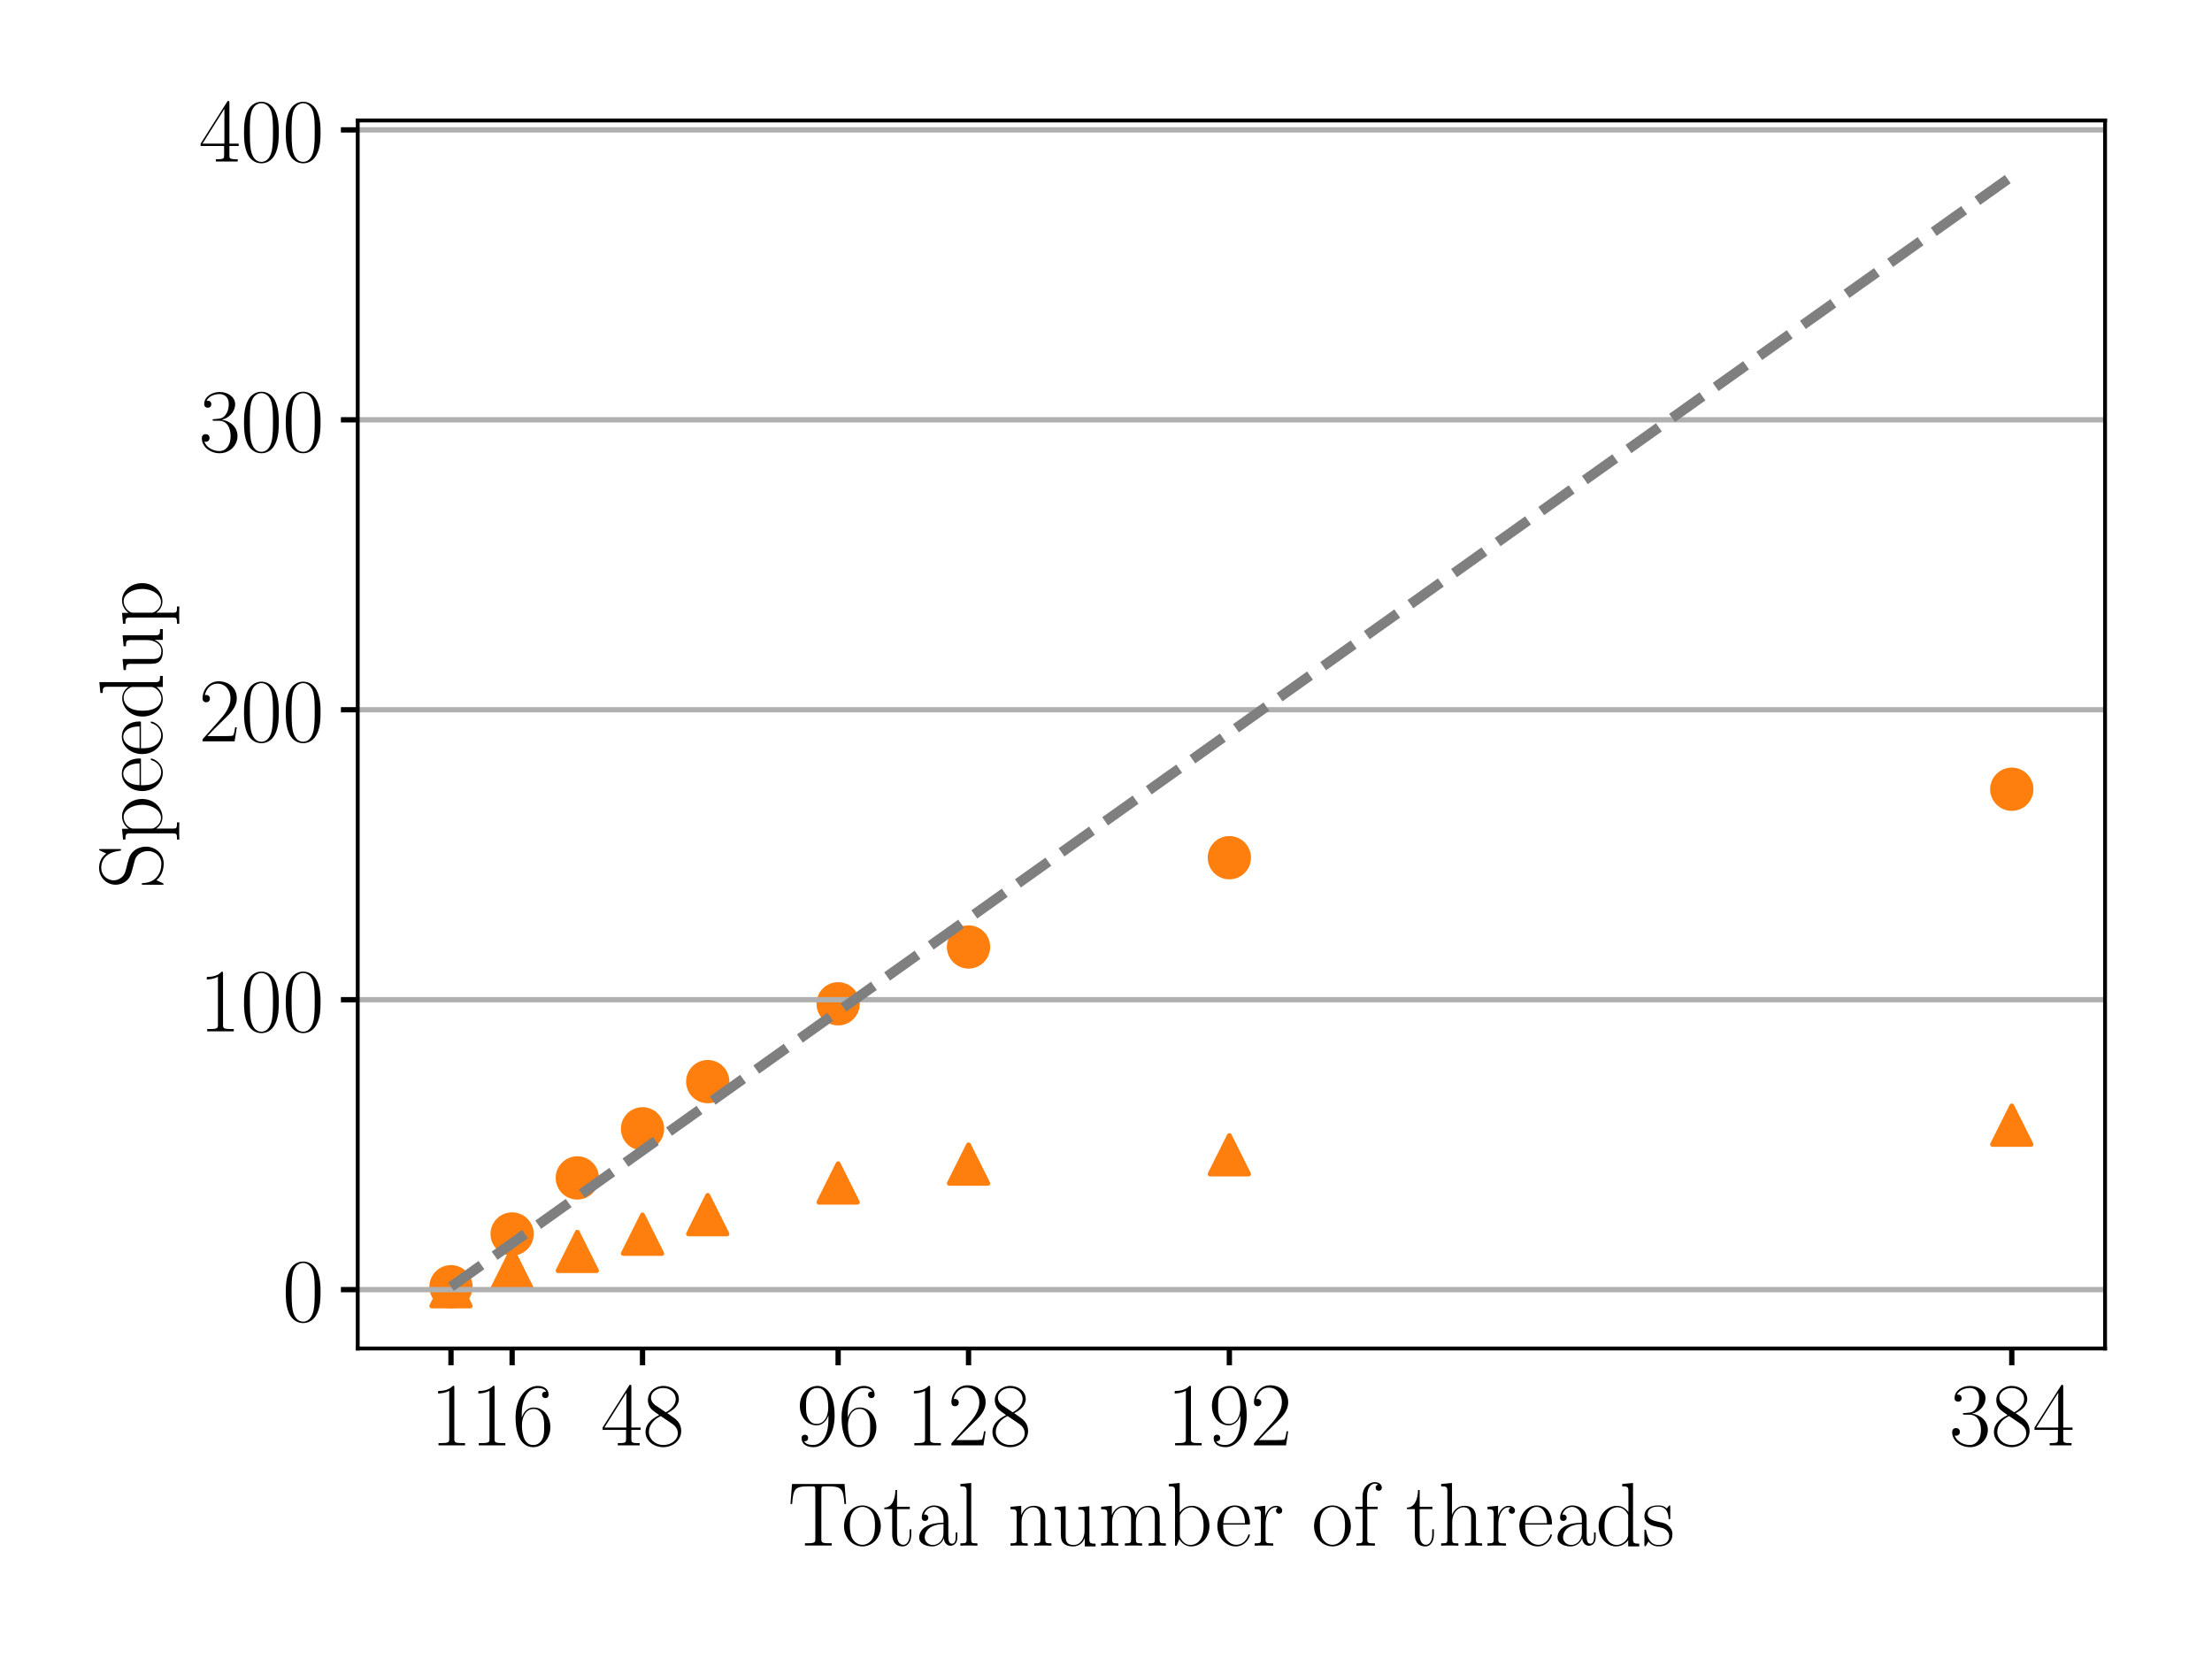
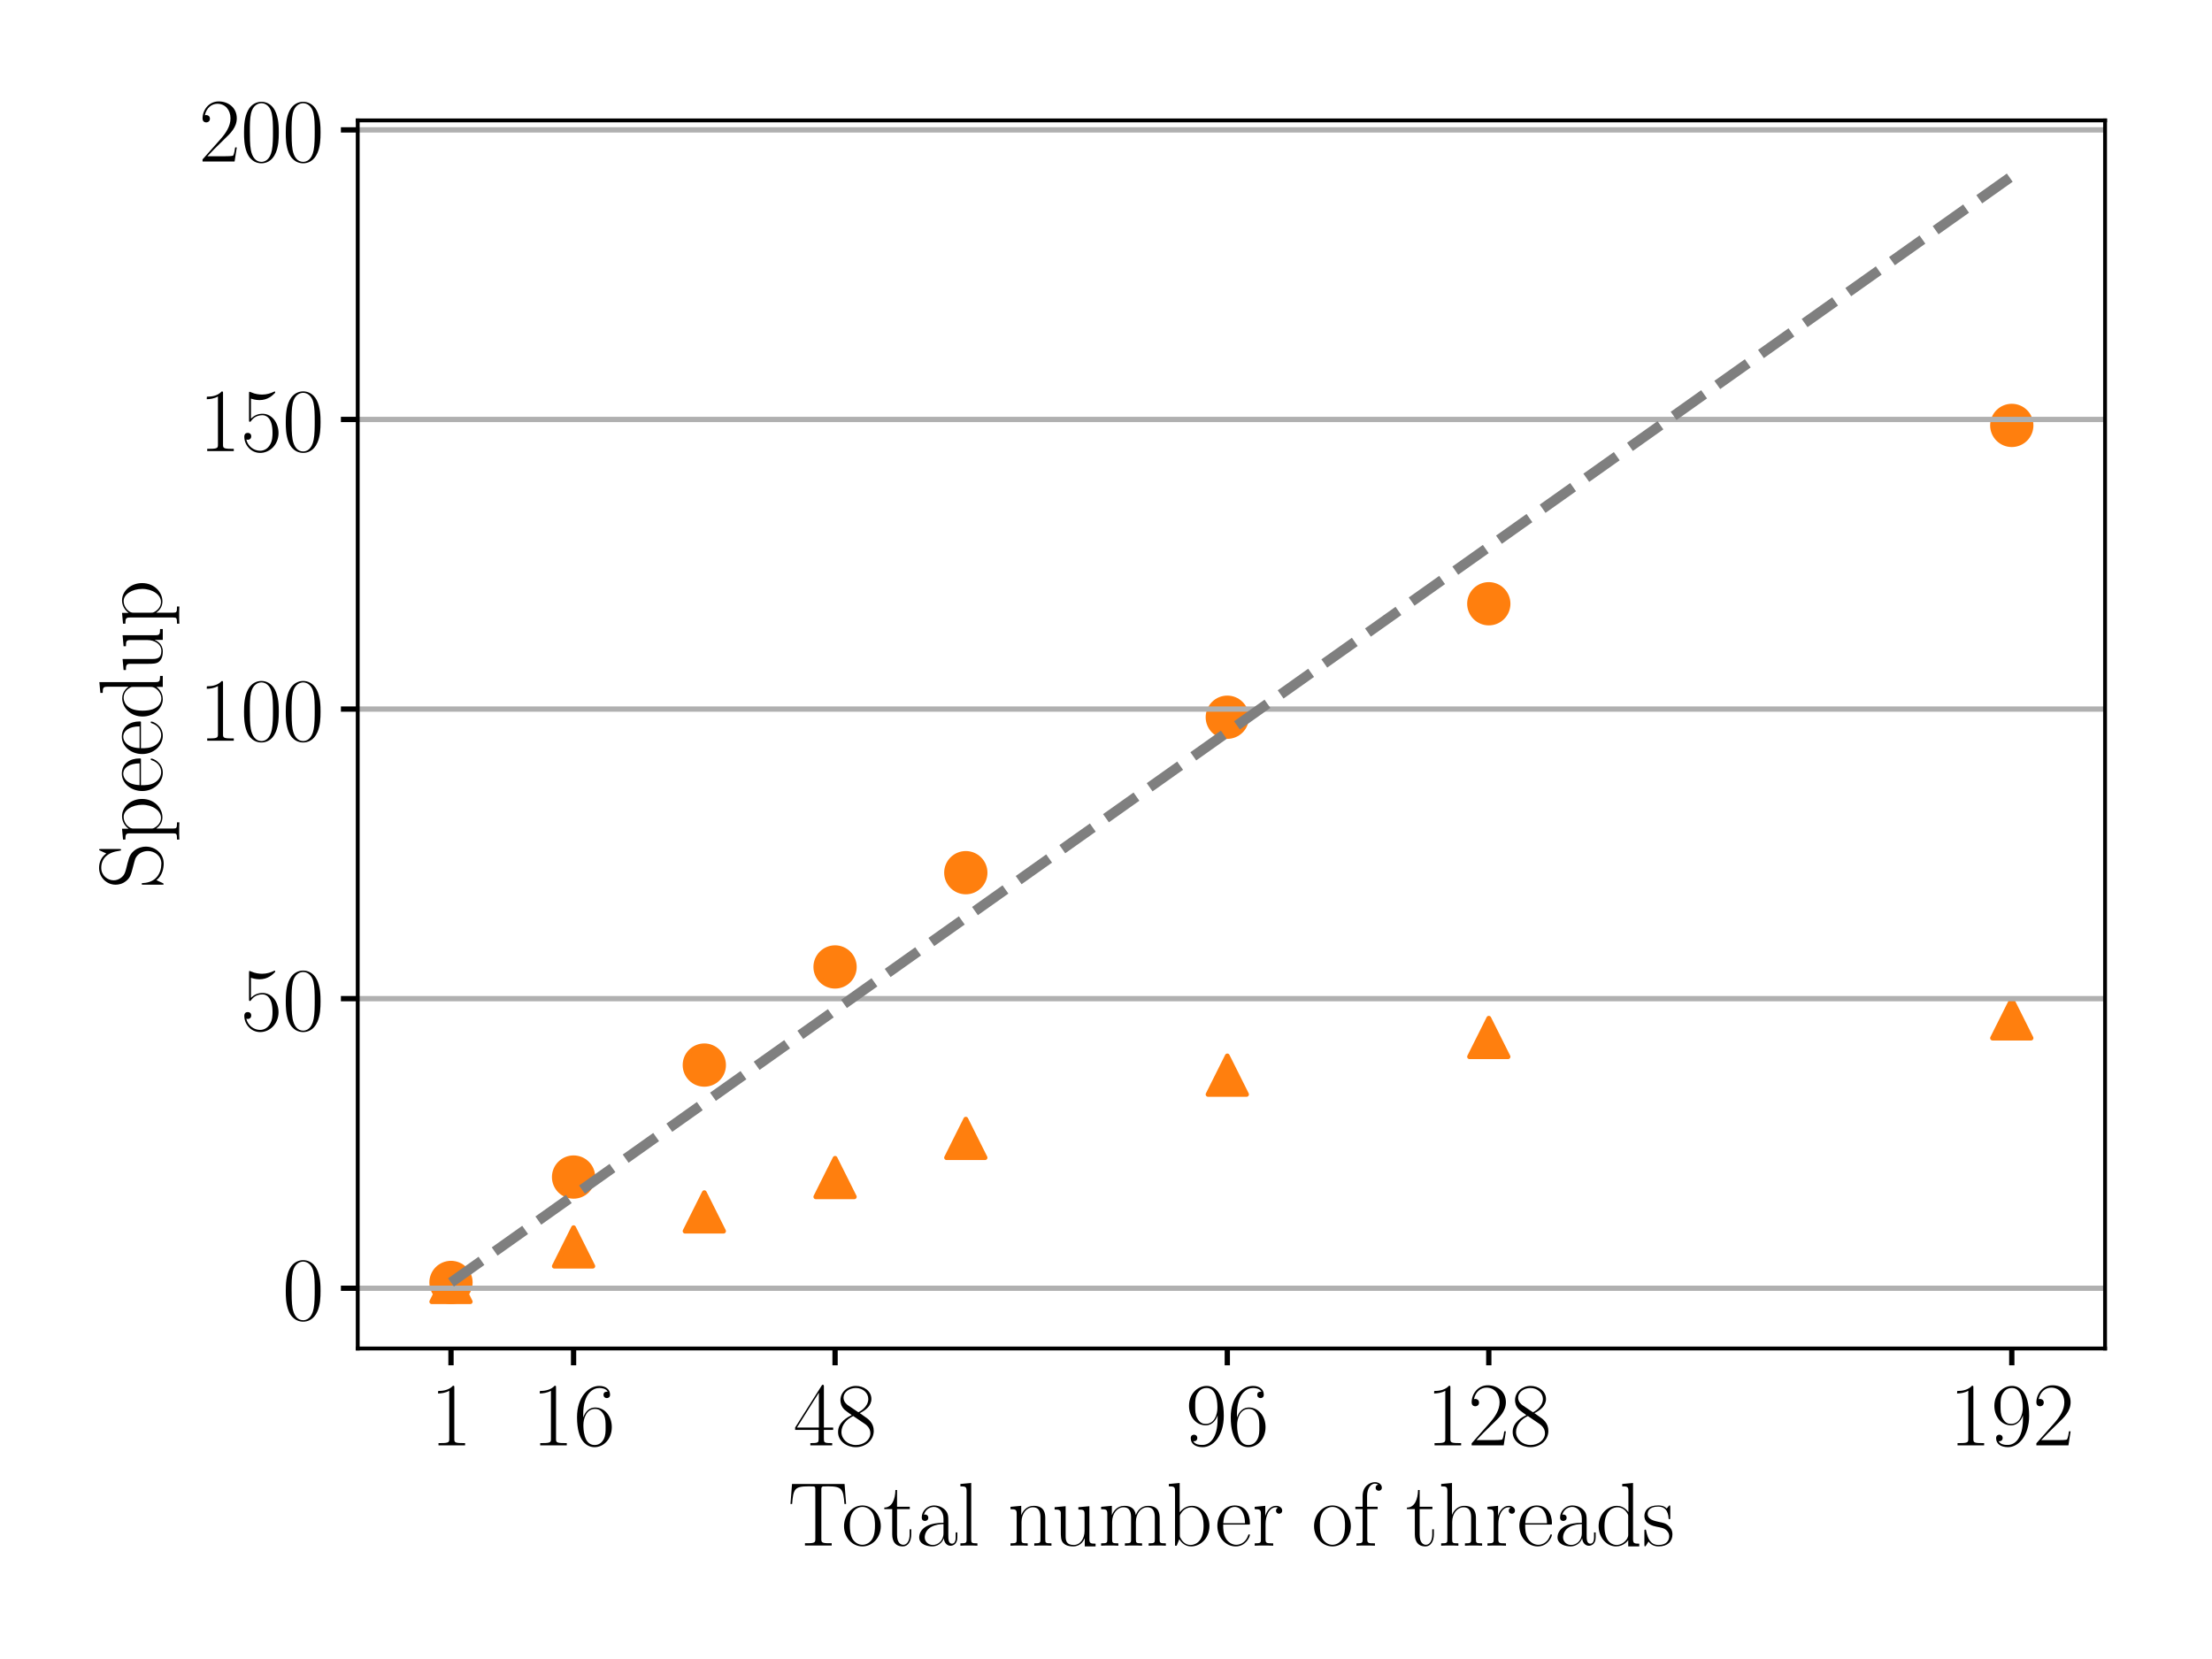
<svg xmlns="http://www.w3.org/2000/svg" xmlns:xlink="http://www.w3.org/1999/xlink" height="345pt" version="1.1" viewBox="0 0 460 345" width="460pt">
  <defs>
    <style type="text/css">
*{stroke-linecap:butt;stroke-linejoin:round;}
  </style>
  </defs>
  <g id="figure_1">
    <g id="patch_1">
      <path d="M 0 345.6  L 460.8 345.6  L 460.8 0  L 0 0  z " style="fill:#ffffff;" />
    </g>
    <g id="axes_1">
      <g id="patch_2">
-         <path d="M 74.391 280.426  L 437.76 280.426  L 437.76 25.049  L 74.391 25.049  z " style="fill:#ffffff;" />
+         <path d="M 74.391 280.426  L 437.76 280.426  L 437.76 25.037  L 74.391 25.037  z " style="fill:#ffffff;" />
      </g>
      <g id="PathCollection_1">
        <defs>
-           <path d="M 0 4  C 1.061 4 2.078 3.579 2.828 2.828  C 3.579 2.078 4 1.061 4 0  C 4 -1.061 3.579 -2.078 2.828 -2.828  C 2.078 -3.579 1.061 -4 0 -4  C -1.061 -4 -2.078 -3.579 -2.828 -2.828  C -3.579 -2.078 -4 -1.061 -4 0  C -4 1.061 -3.579 2.078 -2.828 2.828  C -2.078 3.579 -1.061 4 0 4  z " id="m47e2591056" style="stroke:#ff7f0e;" />
+           <path d="M 0 4  C 1.061 4 2.078 3.579 2.828 2.828  C 3.579 2.078 4 1.061 4 0  C 4 -1.061 3.579 -2.078 2.828 -2.828  C 2.078 -3.579 1.061 -4 0 -4  C -1.061 -4 -2.078 -3.579 -2.828 -2.828  C -3.579 -2.078 -4 -1.061 -4 0  C -4 1.061 -3.579 2.078 -2.828 2.828  C -2.078 3.579 -1.061 4 0 4  z " id="m0081ed2b61" style="stroke:#ff7f0e;" />
        </defs>
-         <g clip-path="url(#p6dc03922be)">
-           <use style="fill:#ff7f0e;stroke:#ff7f0e;" x="93.787" xlink:href="#m47e2591056" y="267.586" />
-           <use style="fill:#ff7f0e;stroke:#ff7f0e;" x="106.499" xlink:href="#m47e2591056" y="256.614" />
-           <use style="fill:#ff7f0e;stroke:#ff7f0e;" x="120.058" xlink:href="#m47e2591056" y="244.956" />
-           <use style="fill:#ff7f0e;stroke:#ff7f0e;" x="133.617" xlink:href="#m47e2591056" y="234.741" />
-           <use style="fill:#ff7f0e;stroke:#ff7f0e;" x="147.177" xlink:href="#m47e2591056" y="224.927" />
-           <use style="fill:#ff7f0e;stroke:#ff7f0e;" x="174.295" xlink:href="#m47e2591056" y="208.744" />
-           <use style="fill:#ff7f0e;stroke:#ff7f0e;" x="201.414" xlink:href="#m47e2591056" y="196.931" />
-           <use style="fill:#ff7f0e;stroke:#ff7f0e;" x="255.652" xlink:href="#m47e2591056" y="178.365" />
-           <use style="fill:#ff7f0e;stroke:#ff7f0e;" x="418.364" xlink:href="#m47e2591056" y="164.123" />
+         <g clip-path="url(#p0235beda08)">
+           <use style="fill:#ff7f0e;stroke:#ff7f0e;" x="93.787" xlink:href="#m0081ed2b61" y="266.695" />
+           <use style="fill:#ff7f0e;stroke:#ff7f0e;" x="119.277" xlink:href="#m0081ed2b61" y="244.776" />
+           <use style="fill:#ff7f0e;stroke:#ff7f0e;" x="146.467" xlink:href="#m0081ed2b61" y="221.49" />
+           <use style="fill:#ff7f0e;stroke:#ff7f0e;" x="173.657" xlink:href="#m0081ed2b61" y="201.084" />
+           <use style="fill:#ff7f0e;stroke:#ff7f0e;" x="200.846" xlink:href="#m0081ed2b61" y="181.479" />
+           <use style="fill:#ff7f0e;stroke:#ff7f0e;" x="255.226" xlink:href="#m0081ed2b61" y="149.152" />
+           <use style="fill:#ff7f0e;stroke:#ff7f0e;" x="309.605" xlink:href="#m0081ed2b61" y="125.554" />
+           <use style="fill:#ff7f0e;stroke:#ff7f0e;" x="418.364" xlink:href="#m0081ed2b61" y="88.468" />
        </g>
      </g>
      <g id="PathCollection_2">
        <defs>
-           <path d="M 0 -4  L -4 4  L 4 4  z " id="m45d3b7862a" style="stroke:#ff7f0e;" />
+           <path d="M 0 -4  L -4 4  L 4 4  z " id="m56a331a9d8" style="stroke:#ff7f0e;" />
        </defs>
-         <g clip-path="url(#p6dc03922be)">
-           <use style="fill:#ff7f0e;stroke:#ff7f0e;" x="93.787" xlink:href="#m45d3b7862a" y="267.586" />
-           <use style="fill:#ff7f0e;stroke:#ff7f0e;" x="106.499" xlink:href="#m45d3b7862a" y="263.888" />
-           <use style="fill:#ff7f0e;stroke:#ff7f0e;" x="120.058" xlink:href="#m45d3b7862a" y="260.242" />
-           <use style="fill:#ff7f0e;stroke:#ff7f0e;" x="133.617" xlink:href="#m45d3b7862a" y="256.667" />
-           <use style="fill:#ff7f0e;stroke:#ff7f0e;" x="147.177" xlink:href="#m45d3b7862a" y="252.591" />
-           <use style="fill:#ff7f0e;stroke:#ff7f0e;" x="174.295" xlink:href="#m45d3b7862a" y="246.007" />
-           <use style="fill:#ff7f0e;stroke:#ff7f0e;" x="201.414" xlink:href="#m45d3b7862a" y="242.084" />
-           <use style="fill:#ff7f0e;stroke:#ff7f0e;" x="255.652" xlink:href="#m45d3b7862a" y="240.145" />
-           <use style="fill:#ff7f0e;stroke:#ff7f0e;" x="418.364" xlink:href="#m45d3b7862a" y="233.987" />
+         <g clip-path="url(#p0235beda08)">
+           <use style="fill:#ff7f0e;stroke:#ff7f0e;" x="93.787" xlink:href="#m56a331a9d8" y="266.695" />
+           <use style="fill:#ff7f0e;stroke:#ff7f0e;" x="119.277" xlink:href="#m56a331a9d8" y="259.308" />
+           <use style="fill:#ff7f0e;stroke:#ff7f0e;" x="146.467" xlink:href="#m56a331a9d8" y="252.024" />
+           <use style="fill:#ff7f0e;stroke:#ff7f0e;" x="173.657" xlink:href="#m56a331a9d8" y="244.883" />
+           <use style="fill:#ff7f0e;stroke:#ff7f0e;" x="200.846" xlink:href="#m56a331a9d8" y="236.742" />
+           <use style="fill:#ff7f0e;stroke:#ff7f0e;" x="255.226" xlink:href="#m56a331a9d8" y="223.589" />
+           <use style="fill:#ff7f0e;stroke:#ff7f0e;" x="309.605" xlink:href="#m56a331a9d8" y="215.753" />
+           <use style="fill:#ff7f0e;stroke:#ff7f0e;" x="418.364" xlink:href="#m56a331a9d8" y="211.878" />
        </g>
      </g>
      <g id="matplotlib.axis_1">
        <g id="xtick_1">
          <g id="line2d_1">
            <defs>
-               <path d="M 0 0  L 0 3.5  " id="mb933dbdb40" style="stroke:#000000;stroke-width:1.1;" />
-             </defs>
-             <g>
-               <use style="stroke:#000000;stroke-width:1.1;" x="93.787" xlink:href="#mb933dbdb40" y="280.426" />
+               <path d="M 0 0  L 0 3.5  " id="md810120631" style="stroke:#000000;stroke-width:1.1;" />
+             </defs>
+             <g>
+               <use style="stroke:#000000;stroke-width:1.1;" x="93.787" xlink:href="#md810120631" y="280.426" />
            </g>
          </g>
          <g id="text_1">
            <defs>
              <path d="M 26.594 63.406  C 26.594 65.5 26.5 65.5 25.094 65.5  C 21.203 61.188 15.297 59.797 9.703 59.797  C 9.406 59.797 8.906 59.797 8.797 59.5  C 8.703 59.297 8.703 59.094 8.703 57  C 11.797 57 17 57.594 21 59.984  L 21 7.203  C 21 3.688 20.797 2.5 12.203 2.5  L 9.203 2.5  L 9.203 0  C 14 0 19 0 23.797 0  C 28.594 0 33.594 0 38.406 0  L 38.406 2.5  L 35.406 2.5  C 26.797 2.5 26.594 3.594 26.594 7.156  z " id="CMR17-49" />
            </defs>
-             <g transform="translate(89.44619 300.5712)scale(0.19 -0.19)">
+             <g transform="translate(89.44631 300.5712)scale(0.19 -0.19)">
              <use transform="scale(0.996264)" xlink:href="#CMR17-49" />
            </g>
          </g>
        </g>
        <g id="xtick_2">
          <g id="line2d_2">
            <g>
-               <use style="stroke:#000000;stroke-width:1.1;" x="106.499" xlink:href="#mb933dbdb40" y="280.426" />
+               <use style="stroke:#000000;stroke-width:1.1;" x="119.277" xlink:href="#md810120631" y="280.426" />
            </g>
          </g>
          <g id="text_2">
            <defs>
              <path d="M 10.594 34  C 10.594 57.656 21.797 63 28.297 63  C 30.406 63 35.5 62.641 37.5 59  C 35.906 59 32.906 59 32.906 55.516  C 32.906 52.828 35.094 51.922 36.5 51.922  C 37.406 51.922 40.094 52.312 40.094 55.625  C 40.094 61.781 35.094 65.297 28.203 65.297  C 16.297 65.297 3.797 52.969 3.797 31  C 3.797 3.953 15.094 -2 23.094 -2  C 32.797 -2 42 6.672 42 20.047  C 42 32.516 33.906 41.594 23.703 41.594  C 17.594 41.594 13.094 37.609 10.594 30.625  z M 23.094 0.391  C 10.797 0.391 10.797 18.75 10.797 22.438  C 10.797 29.625 14.203 40 23.5 40  C 25.203 40 30.094 40 33.406 33.125  C 35.203 29.219 35.203 25.141 35.203 20.141  C 35.203 14.75 35.203 10.781 33.094 6.781  C 30.906 2.672 27.703 0.391 23.094 0.391  z " id="CMR17-54" />
            </defs>
-             <g transform="translate(97.81749 300.5712)scale(0.19 -0.19)">
+             <g transform="translate(110.596 300.5712)scale(0.19 -0.19)">
              <use transform="scale(0.996264)" xlink:href="#CMR17-49" />
              <use transform="translate(45.69048 0)scale(0.996264)" xlink:href="#CMR17-54" />
            </g>
          </g>
        </g>
        <g id="xtick_3">
          <g id="line2d_3">
            <g>
-               <use style="stroke:#000000;stroke-width:1.1;" x="133.617" xlink:href="#mb933dbdb40" y="280.426" />
+               <use style="stroke:#000000;stroke-width:1.1;" x="173.657" xlink:href="#md810120631" y="280.426" />
            </g>
          </g>
          <g id="text_3">
            <defs>
              <path d="M 33.594 64.406  C 33.594 66.5 33.5 66.5 31.703 66.5  L 2 19.594  L 2 17  L 27.797 17  L 27.797 7.141  C 27.797 3.5 27.594 2.5 20.594 2.5  L 18.703 2.5  L 18.703 0  C 21.906 0 27.297 0 30.703 0  C 34.094 0 39.5 0 42.703 0  L 42.703 2.5  L 40.797 2.5  C 33.797 2.5 33.594 3.5 33.594 7.141  L 33.594 17  L 43.797 17  L 43.797 19.594  L 33.594 19.594  z M 28.094 57.859  L 28.094 19.594  L 4 19.594  z " id="CMR17-52" />
              <path d="M 27.203 35.375  C 33.5 38.547 39.906 43.328 39.906 50.984  C 39.906 60.016 31.094 65.297 23 65.297  C 13.906 65.297 5.906 58.734 5.906 49.688  C 5.906 47.203 6.5 42.922 10.406 39.141  C 11.406 38.156 15.594 35.172 18.297 33.281  C 13.797 30.984 3.297 25.531 3.297 14.594  C 3.297 4.359 13.094 -2 22.797 -2  C 33.5 -2 42.5 5.656 42.5 15.781  C 42.5 24.844 36.406 29.016 32.406 31.703  z M 14.094 44.094  C 13.297 44.594 9.297 47.672 9.297 52.359  C 9.297 58.422 15.594 63 22.797 63  C 30.703 63 36.5 57.438 36.5 50.969  C 36.5 41.703 26.094 36.422 25.594 36.422  C 25.5 36.422 25.406 36.422 24.594 37.031  z M 32.5 23.734  C 34 22.641 38.797 19.375 38.797 13.297  C 38.797 5.953 31.406 0.391 23 0.391  C 13.906 0.391 7 6.844 7 14.688  C 7 22.547 13.094 29.094 20 32.188  z " id="CMR17-56" />
            </defs>
-             <g transform="translate(124.9362 300.5712)scale(0.19 -0.19)">
+             <g transform="translate(164.9754 300.5712)scale(0.19 -0.19)">
              <use transform="scale(0.996264)" xlink:href="#CMR17-52" />
              <use transform="translate(45.69048 0)scale(0.996264)" xlink:href="#CMR17-56" />
            </g>
          </g>
        </g>
        <g id="xtick_4">
          <g id="line2d_4">
            <g>
-               <use style="stroke:#000000;stroke-width:1.1;" x="174.295" xlink:href="#mb933dbdb40" y="280.426" />
+               <use style="stroke:#000000;stroke-width:1.1;" x="255.226" xlink:href="#md810120631" y="280.426" />
            </g>
          </g>
          <g id="text_4">
            <defs>
              <path d="M 35.203 29.125  C 35.203 7.25 26.094 0.484 18.594 0.484  C 16.297 0.484 10.703 0.484 8.406 4.594  C 11 4.188 12.906 5.578 12.906 8.094  C 12.906 10.812 10.703 11.703 9.297 11.703  C 8.406 11.703 5.703 11.297 5.703 7.906  C 5.703 1.109 11.594 -2 18.797 -2  C 30.297 -2 42 10.531 42 32.391  C 42 59.641 30.797 65.297 23.203 65.297  C 13.297 65.297 3.797 56.688 3.797 43.406  C 3.797 31.109 11.906 22 22.094 22  C 30.5 22 34.203 29.734 35.203 33  z M 22.297 23.594  C 19.594 23.594 15.797 24.094 12.703 30.031  C 10.594 33.891 10.594 38.453 10.594 43.297  C 10.594 49.156 10.594 53.203 13.406 57.562  C 14.797 59.641 17.406 63 23.203 63  C 35 63 35 45.078 35 41.125  C 35 34.094 31.797 23.594 22.297 23.594  z " id="CMR17-57" />
            </defs>
-             <g transform="translate(165.6142 300.5712)scale(0.19 -0.19)">
+             <g transform="translate(246.5444 300.5712)scale(0.19 -0.19)">
              <use transform="scale(0.996264)" xlink:href="#CMR17-57" />
              <use transform="translate(45.69048 0)scale(0.996264)" xlink:href="#CMR17-54" />
            </g>
          </g>
        </g>
        <g id="xtick_5">
          <g id="line2d_5">
            <g>
-               <use style="stroke:#000000;stroke-width:1.1;" x="201.414" xlink:href="#mb933dbdb40" y="280.426" />
+               <use style="stroke:#000000;stroke-width:1.1;" x="309.605" xlink:href="#md810120631" y="280.426" />
            </g>
          </g>
          <g id="text_5">
            <defs>
              <path d="M 41.703 15.453  L 39.906 15.453  C 38.906 8.375 38.094 7.172 37.703 6.562  C 37.203 5.766 30 5.766 28.594 5.766  L 9.406 5.766  C 13 9.672 20 16.75 28.5 24.953  C 34.594 30.734 41.703 37.531 41.703 47.422  C 41.703 59.219 32.297 66 21.797 66  C 10.797 66 4.094 56.312 4.094 47.344  C 4.094 43.438 7 42.938 8.203 42.938  C 9.203 42.938 12.203 43.547 12.203 47.031  C 12.203 50.109 9.594 51 8.203 51  C 7.594 51 7 50.906 6.594 50.703  C 8.5 59.219 14.297 63.406 20.406 63.406  C 29.094 63.406 34.797 56.516 34.797 47.422  C 34.797 38.734 29.703 31.25 24 24.75  L 4.094 2.281  L 4.094 0  L 39.297 0  z " id="CMR17-50" />
            </defs>
-             <g transform="translate(188.3924 300.5712)scale(0.19 -0.19)">
+             <g transform="translate(296.5832 300.5712)scale(0.19 -0.19)">
              <use transform="scale(0.996264)" xlink:href="#CMR17-49" />
              <use transform="translate(45.69048 0)scale(0.996264)" xlink:href="#CMR17-50" />
              <use transform="translate(91.38095 0)scale(0.996264)" xlink:href="#CMR17-56" />
            </g>
          </g>
        </g>
        <g id="xtick_6">
          <g id="line2d_6">
            <g>
-               <use style="stroke:#000000;stroke-width:1.1;" x="255.652" xlink:href="#mb933dbdb40" y="280.426" />
+               <use style="stroke:#000000;stroke-width:1.1;" x="418.364" xlink:href="#md810120631" y="280.426" />
            </g>
          </g>
          <g id="text_6">
-             <g transform="translate(242.6298 300.5712)scale(0.19 -0.19)">
+             <g transform="translate(405.3419 300.5712)scale(0.19 -0.19)">
              <use transform="scale(0.996264)" xlink:href="#CMR17-49" />
              <use transform="translate(45.69048 0)scale(0.996264)" xlink:href="#CMR17-57" />
              <use transform="translate(91.38095 0)scale(0.996264)" xlink:href="#CMR17-50" />
            </g>
          </g>
        </g>
-         <g id="xtick_7">
-           <g id="line2d_7">
-             <g>
-               <use style="stroke:#000000;stroke-width:1.1;" x="418.364" xlink:href="#mb933dbdb40" y="280.426" />
-             </g>
-           </g>
-           <g id="text_7">
-             <defs>
-               <path d="M 22.094 33.703  C 31 33.703 34.906 25.969 34.906 17.031  C 34.906 5 28.5 0.391 22.703 0.391  C 17.406 0.391 8.797 3.031 6.094 10.828  C 6.594 10.625 7.094 10.625 7.594 10.625  C 10 10.625 11.797 12.219 11.797 14.812  C 11.797 17.703 9.594 19 7.594 19  C 5.906 19 3.297 18.203 3.297 14.469  C 3.297 5.234 12.297 -2 22.906 -2  C 34 -2 42.5 6.719 42.5 16.953  C 42.5 26.672 34.5 33.703 25 34.797  C 32.594 36.375 39.906 43.062 39.906 52.016  C 39.906 59.688 32 65.297 23 65.297  C 13.906 65.297 5.906 59.828 5.906 52.016  C 5.906 48.594 8.5 48 9.797 48  C 11.906 48 13.703 49.297 13.703 51.891  C 13.703 54.469 11.906 55.766 9.797 55.766  C 9.406 55.766 8.906 55.766 8.5 55.578  C 11.406 61.859 19.297 63 22.797 63  C 26.297 63 32.906 61.328 32.906 51.875  C 32.906 49.109 32.5 44.188 29.094 39.844  C 26.094 36 22.703 36 19.406 35.688  C 18.906 35.688 16.594 35.453 16.203 35.453  C 15.5 35.359 15.094 35.266 15.094 34.5  C 15.094 33.797 15.203 33.703 17.203 33.703  z " id="CMR17-51" />
-             </defs>
-             <g transform="translate(405.342 300.5712)scale(0.19 -0.19)">
-               <use transform="scale(0.996264)" xlink:href="#CMR17-51" />
-               <use transform="translate(45.69048 0)scale(0.996264)" xlink:href="#CMR17-56" />
-               <use transform="translate(91.38095 0)scale(0.996264)" xlink:href="#CMR17-52" />
-             </g>
-           </g>
-         </g>
-         <g id="text_8">
+         <g id="text_7">
          <defs>
            <path d="M 62.203 67.594  L 4.5 67.594  L 2.797 45.594  L 4.594 45.594  C 5.906 62.125 7.297 65 22.703 65  C 24.5 65 27.406 65 28.203 64.906  C 30.094 64.609 30.094 63.406 30.094 61.125  L 30.094 7.172  C 30.094 3.594 29.797 2.5 21.5 2.5  L 18.703 2.5  L 18.703 0  C 23.5 0 28.5 0 33.406 0  C 38.297 0 43.297 0 48.094 0  L 48.094 2.5  L 45.297 2.5  C 37 2.5 36.703 3.594 36.703 7.172  L 36.703 61.125  C 36.703 63.312 36.703 64.516 38.5 64.906  C 39.297 65 42.203 65 44 65  C 59.297 65 60.797 62.125 62.094 45.594  L 63.906 45.594  z " id="CMR17-84" />
            <path d="M 43.094 21.188  C 43.094 34 33.797 44 22.906 44  C 12 44 2.703 34 2.703 21.188  C 2.703 8.609 12 -1 22.906 -1  C 33.797 -1 43.094 8.609 43.094 21.188  z M 22.906 0.797  C 18.203 0.797 14.203 3.594 11.906 7.5  C 9.406 11.984 9.094 17.594 9.094 22  C 9.094 26.203 9.297 31.406 11.906 35.906  C 13.906 39.203 17.797 42.406 22.906 42.406  C 27.406 42.406 31.203 39.906 33.594 36.406  C 36.703 31.703 36.703 25.109 36.703 22  C 36.703 18.094 36.5 12.109 33.797 7.297  C 31 2.703 26.703 0.797 22.906 0.797  z " id="CMR17-111" />
            <path d="M 15.094 40  L 29.094 40  L 29.094 42.578  L 15.094 42.578  L 15.094 61  L 13.297 61  C 13.094 50.703 9.594 41.688 1.094 41.688  L 1.094 40  L 9.797 40  L 9.797 12.047  C 9.797 10.156 9.797 -1 21.406 -1  C 27.297 -1 30.703 4.781 30.703 12.141  L 30.703 17.812  L 28.906 17.812  L 28.906 12.234  C 28.906 5.375 26.203 0.797 22 0.797  C 19.094 0.797 15.094 2.781 15.094 11.844  z " id="CMR17-116" />
            <path d="M 36 25.828  C 36 32.375 36 35.844 31.797 39.734  C 28.094 43 23.797 44 20.406 44  C 12.5 44 6.797 37.609 6.797 30.797  C 6.797 27 9.797 27 10.406 27  C 11.703 27 14 27.781 14 30.531  C 14 33 12.094 34.078 10.406 34.078  C 10 34.078 9.5 33.969 9.203 33.875  C 11.297 40.5 16.703 42.406 20.203 42.406  C 25.203 42.406 30.703 37.953 30.703 29.453  L 30.703 25  C 24.797 25 17.703 24.203 12.094 21.203  C 5.797 17.703 4 12.703 4 8.906  C 4 1.203 13 -1 18.297 -1  C 23.797 -1 28.906 2.172 31.094 7.984  C 31.297 3.641 34.094 -0.281 38.5 -0.281  C 40.594 -0.281 45.906 1.094 45.906 8.859  L 45.906 14.375  L 44.094 14.375  L 44.094 8.781  C 44.094 2.781 41.406 2 40.094 2  C 36 2 36 7.156 36 11.531  z M 30.703 13.594  C 30.703 4.953 24.5 0.594 19 0.594  C 14 0.594 10.094 4.297 10.094 8.906  C 10.094 11.891 11.406 17.188 17.203 20.391  C 22 23.094 27.5 23.5 30.703 23.5  z " id="CMR17-97" />
            <path d="M 15.297 68.688  L 3.406 67.594  L 3.406 65  C 9.297 65 10.203 64.406 10.203 59.641  L 10.203 6.656  C 10.203 2.875 9.797 2.391 3.406 2.391  L 3.406 -0.203  C 5.797 0 10.203 0 12.703 0  C 15.297 0 19.703 0 22.094 -0.203  L 22.094 2.391  C 15.703 2.391 15.297 2.781 15.297 6.656  z " id="CMR17-108" />
            <path d="M 41.5 30.203  C 41.5 35.297 40.5 43.594 28.703 43.594  C 20.797 43.594 16.703 37.5 15.203 33.5  L 15.094 33.5  L 15.094 43.594  L 3.297 42.5  L 3.297 39.906  C 9.203 39.906 10.094 39.297 10.094 34.5  L 10.094 6.688  C 10.094 2.875 9.703 2.391 3.297 2.391  L 3.297 -0.203  C 5.703 0 10.094 0 12.703 0  C 15.297 0 19.797 0 22.203 -0.203  L 22.203 2.391  C 15.797 2.391 15.406 2.781 15.406 6.688  L 15.406 25.906  C 15.406 35.109 21 42 28 42  C 35.406 42 36.203 35.406 36.203 30.594  L 36.203 6.688  C 36.203 2.875 35.797 2.391 29.406 2.391  L 29.406 -0.203  C 31.797 0 36.203 0 38.797 0  C 41.406 0 45.906 0 48.297 -0.203  L 48.297 2.391  C 41.906 2.391 41.5 2.781 41.5 6.688  z " id="CMR17-110" />
            <path d="M 29.406 42.078  L 29.406 39.5  C 35.297 39.5 36.203 38.891 36.203 34.156  L 36.203 16.125  C 36.203 7.812 31.703 0.594 24.297 0.594  C 16.094 0.594 15.406 5.438 15.406 10.594  L 15.406 43.172  L 3.297 42.078  L 3.297 39.5  C 7.297 39.5 10 39.5 10.094 35.531  L 10.094 16.531  C 10.094 9.891 10.094 5.641 12.703 2.859  C 14 1.578 16.5 -1 23.703 -1  C 32.203 -1 35.5 5.891 36.297 7.906  L 36.406 7.906  L 36.406 -0.984  L 48.297 -0.984  L 48.297 2  C 42.406 2 41.5 2.594 41.5 7.391  L 41.5 43.172  z " id="CMR17-117" />
            <path d="M 67.594 30.203  C 67.594 35.188 66.703 43.594 54.797 43.594  C 48 43.594 43.297 39 41.5 33.609  L 41.406 33.609  C 40.203 41.812 34.297 43.594 28.703 43.594  C 20.797 43.594 16.703 37.5 15.203 33.5  L 15.094 33.5  L 15.094 43.594  L 3.297 42.5  L 3.297 39.906  C 9.203 39.906 10.094 39.297 10.094 34.5  L 10.094 6.688  C 10.094 2.875 9.703 2.391 3.297 2.391  L 3.297 -0.203  C 5.703 0 10.094 0 12.703 0  C 15.297 0 19.797 0 22.203 -0.203  L 22.203 2.391  C 15.797 2.391 15.406 2.781 15.406 6.688  L 15.406 25.906  C 15.406 35.109 21 42 28 42  C 35.406 42 36.203 35.406 36.203 30.594  L 36.203 6.688  C 36.203 2.875 35.797 2.391 29.406 2.391  L 29.406 -0.203  C 31.797 0 36.203 0 38.797 0  C 41.406 0 45.906 0 48.297 -0.203  L 48.297 2.391  C 41.906 2.391 41.5 2.781 41.5 6.688  L 41.5 25.906  C 41.5 35.109 47.094 42 54.094 42  C 61.5 42 62.297 35.406 62.297 30.594  L 62.297 6.688  C 62.297 2.875 61.906 2.391 55.5 2.391  L 55.5 -0.203  C 57.906 0 62.297 0 64.906 0  C 67.5 0 72 0 74.406 -0.203  L 74.406 2.391  C 68 2.391 67.594 2.781 67.594 6.688  z " id="CMR17-109" />
            <path d="M 15 68.688  L 3.094 67.594  L 3.094 65  C 9 65 9.906 64.406 9.906 59.641  L 9.906 -0.203  L 11.703 -0.203  L 14.594 6.891  C 17.5 2.203 21.797 -1 27.594 -1  C 37.594 -1 47.703 7.812 47.703 21.406  C 47.703 34.188 38.703 43.594 28.594 43.594  C 22.406 43.594 18 40.297 15 36.406  z M 15.203 31.312  C 15.203 33.094 15.203 33.406 16.594 35.5  C 20.5 41.516 26.094 42 28 42  C 31 42 41.297 40.391 41.297 21.5  C 41.297 1.688 29.5 0.594 27.094 0.594  C 24 0.594 19.5 1.781 16.297 7.594  C 15.203 9.5 15.203 9.703 15.203 11.484  z " id="CMR17-98" />
            <path d="M 38.094 23  C 38.5 23.406 38.5 23.609 38.5 24.625  C 38.5 34.969 33.094 44 21.703 44  C 11.094 44 2.703 33.891 2.703 21.609  C 2.703 8.609 12.203 -1 22.797 -1  C 34 -1 38.406 9.484 38.406 11.562  C 38.406 12.25 37.797 12.25 37.594 12.25  C 36.906 12.25 36.797 12.047 36.406 10.875  C 34.203 4.141 28.703 0.797 23.5 0.797  C 19.203 0.797 14.906 3.172 12.203 7.5  C 9.094 12.547 9.094 18.375 9.094 23  z M 9.203 24.5  C 9.906 39.141 17.594 42.406 21.594 42.406  C 28.406 42.406 33 35.891 33.094 24.5  z " id="CMR17-101" />
            <path d="M 15 23.391  C 15 33 19.094 42 26.594 42  C 27.297 42 28 41.906 28.703 41.594  C 28.703 41.594 26.5 40.891 26.5 38.312  C 26.5 35.906 28.406 34.906 29.906 34.906  C 31.094 34.906 33.297 35.609 33.297 38.406  C 33.297 41.609 30.094 43.594 26.703 43.594  C 19.094 43.594 15.797 36.203 14.797 32.703  L 14.703 32.703  L 14.703 43.594  L 3.094 42.5  L 3.094 39.906  C 9 39.906 9.906 39.297 9.906 34.5  L 9.906 6.688  C 9.906 2.875 9.5 2.391 3.094 2.391  L 3.094 -0.203  C 5.5 0 10.094 0 12.703 0  C 15.594 0 20.703 0 23.406 -0.203  L 23.406 2.391  C 16.203 2.391 15 2.391 15 6.875  z " id="CMR17-114" />
            <path d="M 15.297 40  L 26.703 40  L 26.703 42.578  L 15.094 42.578  L 15.094 54.594  C 15.094 62.844 19.297 68 23.594 68  C 24.906 68 26.406 67.609 27.406 66.906  C 26.594 66.703 24.5 66.016 24.5 63.547  C 24.5 60.953 26.5 60.156 27.906 60.156  C 29.297 60.156 31.297 60.953 31.297 63.547  C 31.297 67.312 27.703 69.594 23.703 69.594  C 18 69.594 10.203 64.938 10.203 54.391  L 10.203 42.578  L 2.203 42.578  L 2.203 40  L 10.203 40  L 10.203 6.672  C 10.203 2.875 9.797 2.391 3.406 2.391  L 3.406 -0.203  C 5.797 0 10.406 0 13 0  C 15.906 0 21 0 23.703 -0.203  L 23.703 2.391  C 16.5 2.391 15.297 2.391 15.297 6.859  z " id="CMR17-102" />
            <path d="M 41.5 30.203  C 41.5 35.297 40.5 43.594 28.703 43.594  C 20.5 43.594 16.5 37 15.297 33.703  L 15.203 33.703  L 15.203 68.688  L 3.297 67.594  L 3.297 65  C 9.203 65 10.094 64.406 10.094 59.641  L 10.094 6.656  C 10.094 2.875 9.703 2.391 3.297 2.391  L 3.297 -0.203  C 5.703 0 10.094 0 12.703 0  C 15.297 0 19.797 0 22.203 -0.203  L 22.203 2.391  C 15.797 2.391 15.406 2.781 15.406 6.688  L 15.406 25.906  C 15.406 35.109 21 42 28 42  C 35.406 42 36.203 35.406 36.203 30.594  L 36.203 6.688  C 36.203 2.875 35.797 2.391 29.406 2.391  L 29.406 -0.203  C 31.797 0 36.203 0 38.797 0  C 41.406 0 45.906 0 48.297 -0.203  L 48.297 2.391  C 41.906 2.391 41.5 2.781 41.5 6.688  z " id="CMR17-104" />
            <path d="M 29.203 67.594  L 29.203 65  C 35.094 65 36 64.406 36 59.688  L 36 36.641  C 35.594 37.141 31.5 43.594 23.406 43.594  C 13.203 43.594 3.297 34.5 3.297 21.312  C 3.297 8.203 12.594 -1 22.406 -1  C 30.906 -1 35.297 5.266 35.797 5.938  L 35.797 -0.984  L 47.906 -0.984  L 47.906 2  C 42 2 41.094 2.594 41.094 7.391  L 41.094 68.688  z M 35.797 11.797  C 35.797 8.797 34 6.094 31.703 4.094  C 28.297 1.094 24.906 0.594 23 0.594  C 20.094 0.594 9.703 2.094 9.703 21.188  C 9.703 40.812 21.297 42 23.906 42  C 28.5 42 32.203 39.406 34.5 35.797  C 35.797 33.703 35.797 33.406 35.797 31.609  z " id="CMR17-100" />
            <path d="M 30.906 42.141  C 30.906 43.953 30.797 44.047 30.203 44.047  C 29.797 44.047 29.703 43.953 28.5 42.453  C 28.203 42.047 27.297 41.031 27 40.641  C 23.797 44.047 19.297 44.047 17.594 44.047  C 6.5 44.047 2.5 38.234 2.5 32.438  C 2.5 23.406 12.703 21.328 15.594 20.703  C 21.906 19.422 24.094 19.016 26.203 17.203  C 27.5 16.016 29.703 13.812 29.703 10.219  C 29.703 6 27.297 0.594 18.094 0.594  C 9.406 0.594 6.297 7.188 4.5 15.953  C 4.203 17.344 4.203 17.453 3.406 17.453  C 2.594 17.453 2.5 17.344 2.5 15.359  L 2.5 0.984  C 2.5 -0.797 2.594 -0.906 3.203 -0.906  C 3.703 -0.906 3.797 -0.797 4.297 0  C 4.906 0.891 6.406 3.297 7 4.312  C 9 1.609 12.5 -1 18.094 -1  C 28 -1 33.297 4.422 33.297 12.25  C 33.297 17.375 30.594 20.078 29.297 21.281  C 26.297 24.391 22.797 25.094 18.594 25.891  C 13.094 27.109 6.094 28.516 6.094 34.641  C 6.094 37.234 7.5 42.766 17.594 42.766  C 28.297 42.766 28.906 32.719 29.094 29.5  C 29.203 29 29.703 28.891 30 28.891  C 30.906 28.891 30.906 29.203 30.906 30.906  z " id="CMR17-115" />
          </defs>
          <g transform="translate(163.8563 321.3982)scale(0.19 -0.19)">
            <use transform="scale(0.996264)" xlink:href="#CMR17-84" />
            <use transform="translate(58.70262 0)scale(0.996264)" xlink:href="#CMR17-111" />
            <use transform="translate(104.3931 0)scale(0.996264)" xlink:href="#CMR17-116" />
            <use transform="translate(139.6739 0)scale(0.996264)" xlink:href="#CMR17-97" />
            <use transform="translate(185.3643 0)scale(0.996264)" xlink:href="#CMR17-108" />
            <use transform="translate(240.3114 0)scale(0.996264)" xlink:href="#CMR17-110" />
            <use transform="translate(288.6043 0)scale(0.996264)" xlink:href="#CMR17-117" />
            <use transform="translate(339.4997 0)scale(0.996264)" xlink:href="#CMR17-109" />
            <use transform="translate(413.8168 0)scale(0.996264)" xlink:href="#CMR17-98" />
            <use transform="translate(467.3146 0)scale(0.996264)" xlink:href="#CMR17-101" />
            <use transform="translate(507.8003 0)scale(0.996264)" xlink:href="#CMR17-114" />
            <use transform="translate(573.157 0)scale(0.996264)" xlink:href="#CMR17-111" />
            <use transform="translate(618.8475 0)scale(0.996264)" xlink:href="#CMR17-102" />
            <use transform="translate(676.397 0)scale(0.996264)" xlink:href="#CMR17-116" />
            <use transform="translate(711.6777 0)scale(0.996264)" xlink:href="#CMR17-104" />
            <use transform="translate(762.5731 0)scale(0.996264)" xlink:href="#CMR17-114" />
            <use transform="translate(797.8539 0)scale(0.996264)" xlink:href="#CMR17-101" />
            <use transform="translate(838.3395 0)scale(0.996264)" xlink:href="#CMR17-97" />
            <use transform="translate(884.03 0)scale(0.996264)" xlink:href="#CMR17-100" />
            <use transform="translate(934.9254 0)scale(0.996264)" xlink:href="#CMR17-115" />
          </g>
        </g>
      </g>
      <g id="matplotlib.axis_2">
        <g id="ytick_1">
+           <g id="line2d_7">
+             <path clip-path="url(#p0235beda08)" d="M 74.391 267.9  L 437.76 267.9  " style="fill:none;stroke:#b0b0b0;stroke-linecap:square;stroke-width:1.1;" />
+           </g>
          <g id="line2d_8">
-             <path clip-path="url(#p6dc03922be)" d="M 74.391 268.189  L 437.76 268.189  " style="fill:none;stroke:#b0b0b0;stroke-linecap:square;stroke-width:1.1;" />
-           </g>
+             <defs>
+               <path d="M 0 0  L -3.5 0  " id="m14083a9d53" style="stroke:#000000;stroke-width:1.1;" />
+             </defs>
+             <g>
+               <use style="stroke:#000000;stroke-width:1.1;" x="74.391" xlink:href="#m14083a9d53" y="267.9" />
+             </g>
+           </g>
+           <g id="text_8">
+             <defs>
+               <path d="M 42 31.641  C 42 37.75 41.906 48.125 37.703 56.109  C 34 63.109 28.094 65.594 22.906 65.594  C 18.094 65.594 12 63.406 8.203 56.203  C 4.203 48.719 3.797 39.438 3.797 31.641  C 3.797 25.953 3.906 17.281 7 9.672  C 11.297 -0.609 19 -2 22.906 -2  C 27.5 -2 34.5 -0.109 38.594 9.375  C 41.594 16.281 42 24.359 42 31.641  z M 22.906 -0.406  C 16.5 -0.406 12.703 5.078 11.297 12.688  C 10.203 18.562 10.203 27.156 10.203 32.75  C 10.203 40.438 10.203 46.828 11.5 52.922  C 13.406 61.391 19 64 22.906 64  C 27 64 32.297 61.297 34.203 53.125  C 35.5 47.438 35.594 40.734 35.594 32.75  C 35.594 26.25 35.594 18.266 34.406 12.375  C 32.297 1.484 26.406 -0.406 22.906 -0.406  z " id="CMR17-48" />
+             </defs>
+             <g transform="translate(58.70937 274.4724)scale(0.19 -0.19)">
+               <use transform="scale(0.996264)" xlink:href="#CMR17-48" />
+             </g>
+           </g>
+         </g>
+         <g id="ytick_2">
          <g id="line2d_9">
-             <defs>
-               <path d="M 0 0  L -3.5 0  " id="m0df3757209" style="stroke:#000000;stroke-width:1.1;" />
-             </defs>
-             <g>
-               <use style="stroke:#000000;stroke-width:1.1;" x="74.391" xlink:href="#m0df3757209" y="268.189" />
+             <path clip-path="url(#p0235beda08)" d="M 74.391 207.677  L 437.76 207.677  " style="fill:none;stroke:#b0b0b0;stroke-linecap:square;stroke-width:1.1;" />
+           </g>
+           <g id="line2d_10">
+             <g>
+               <use style="stroke:#000000;stroke-width:1.1;" x="74.391" xlink:href="#m14083a9d53" y="207.677" />
            </g>
          </g>
          <g id="text_9">
            <defs>
-               <path d="M 42 31.641  C 42 37.75 41.906 48.125 37.703 56.109  C 34 63.109 28.094 65.594 22.906 65.594  C 18.094 65.594 12 63.406 8.203 56.203  C 4.203 48.719 3.797 39.438 3.797 31.641  C 3.797 25.953 3.906 17.281 7 9.672  C 11.297 -0.609 19 -2 22.906 -2  C 27.5 -2 34.5 -0.109 38.594 9.375  C 41.594 16.281 42 24.359 42 31.641  z M 22.906 -0.406  C 16.5 -0.406 12.703 5.078 11.297 12.688  C 10.203 18.562 10.203 27.156 10.203 32.75  C 10.203 40.438 10.203 46.828 11.5 52.922  C 13.406 61.391 19 64 22.906 64  C 27 64 32.297 61.297 34.203 53.125  C 35.5 47.438 35.594 40.734 35.594 32.75  C 35.594 26.25 35.594 18.266 34.406 12.375  C 32.297 1.484 26.406 -0.406 22.906 -0.406  z " id="CMR17-48" />
-             </defs>
-             <g transform="translate(58.70937 274.7617)scale(0.19 -0.19)">
-               <use transform="scale(0.996264)" xlink:href="#CMR17-48" />
-             </g>
-           </g>
-         </g>
-         <g id="ytick_2">
-           <g id="line2d_10">
-             <path clip-path="url(#p6dc03922be)" d="M 74.391 207.894  L 437.76 207.894  " style="fill:none;stroke:#b0b0b0;stroke-linecap:square;stroke-width:1.1;" />
-           </g>
+               <path d="M 11.406 57.688  C 12.406 57.281 16.5 56 20.703 56  C 30 56 35.094 61.109 38 64.062  C 38 64.953 38 65.5 37.406 65.5  C 37.297 65.5 37.094 65.5 36.297 65.047  C 32.797 63.406 28.703 62.078 23.703 62.078  C 20.703 62.078 16.203 62.484 11.297 64.672  C 10.203 65.172 10 65.172 9.906 65.172  C 9.406 65.172 9.297 65.062 9.297 63.078  L 9.297 34.422  C 9.297 32.641 9.297 32.141 10.297 32.141  C 10.797 32.141 11 32.344 11.5 33.031  C 14.703 37.516 19.094 39.406 24.094 39.406  C 27.594 39.406 35.094 37.219 35.094 20.141  C 35.094 16.953 35.094 11.172 32.094 6.578  C 29.594 2.484 25.703 0.391 21.406 0.391  C 14.797 0.391 8.094 5 6.297 12.719  C 6.703 12.609 7.5 12.422 7.906 12.422  C 9.203 12.422 11.703 13.125 11.703 16.219  C 11.703 18.906 9.797 20 7.906 20  C 5.594 20 4.094 18.594 4.094 15.797  C 4.094 7.094 11 -2 21.594 -2  C 31.906 -2 41.703 6.875 41.703 19.75  C 41.703 31.719 33.906 41 24.203 41  C 19.094 41 14.797 39.109 11.406 35.531  z " id="CMR17-53" />
+             </defs>
+             <g transform="translate(50.02818 214.2499)scale(0.19 -0.19)">
+               <use transform="scale(0.996264)" xlink:href="#CMR17-53" />
+               <use transform="translate(45.69048 0)scale(0.996264)" xlink:href="#CMR17-48" />
+             </g>
+           </g>
+         </g>
+         <g id="ytick_3">
          <g id="line2d_11">
-             <g>
-               <use style="stroke:#000000;stroke-width:1.1;" x="74.391" xlink:href="#m0df3757209" y="207.894" />
+             <path clip-path="url(#p0235beda08)" d="M 74.391 147.455  L 437.76 147.455  " style="fill:none;stroke:#b0b0b0;stroke-linecap:square;stroke-width:1.1;" />
+           </g>
+           <g id="line2d_12">
+             <g>
+               <use style="stroke:#000000;stroke-width:1.1;" x="74.391" xlink:href="#m14083a9d53" y="147.455" />
            </g>
          </g>
          <g id="text_10">
-             <g transform="translate(41.34699 214.4669)scale(0.19 -0.19)">
+             <g transform="translate(41.34699 154.0273)scale(0.19 -0.19)">
              <use transform="scale(0.996264)" xlink:href="#CMR17-49" />
              <use transform="translate(45.69048 0)scale(0.996264)" xlink:href="#CMR17-48" />
              <use transform="translate(91.38095 0)scale(0.996264)" xlink:href="#CMR17-48" />
            </g>
          </g>
        </g>
-         <g id="ytick_3">
-           <g id="line2d_12">
-             <path clip-path="url(#p6dc03922be)" d="M 74.391 147.6  L 437.76 147.6  " style="fill:none;stroke:#b0b0b0;stroke-linecap:square;stroke-width:1.1;" />
-           </g>
+         <g id="ytick_4">
          <g id="line2d_13">
-             <g>
-               <use style="stroke:#000000;stroke-width:1.1;" x="74.391" xlink:href="#m0df3757209" y="147.6" />
+             <path clip-path="url(#p0235beda08)" d="M 74.391 87.232  L 437.76 87.232  " style="fill:none;stroke:#b0b0b0;stroke-linecap:square;stroke-width:1.1;" />
+           </g>
+           <g id="line2d_14">
+             <g>
+               <use style="stroke:#000000;stroke-width:1.1;" x="74.391" xlink:href="#m14083a9d53" y="87.232" />
            </g>
          </g>
          <g id="text_11">
-             <g transform="translate(41.34699 154.1722)scale(0.19 -0.19)">
+             <g transform="translate(41.34699 93.80483)scale(0.19 -0.19)">
+               <use transform="scale(0.996264)" xlink:href="#CMR17-49" />
+               <use transform="translate(45.69048 0)scale(0.996264)" xlink:href="#CMR17-53" />
+               <use transform="translate(91.38095 0)scale(0.996264)" xlink:href="#CMR17-48" />
+             </g>
+           </g>
+         </g>
+         <g id="ytick_5">
+           <g id="line2d_15">
+             <path clip-path="url(#p0235beda08)" d="M 74.391 27.01  L 437.76 27.01  " style="fill:none;stroke:#b0b0b0;stroke-linecap:square;stroke-width:1.1;" />
+           </g>
+           <g id="line2d_16">
+             <g>
+               <use style="stroke:#000000;stroke-width:1.1;" x="74.391" xlink:href="#m14083a9d53" y="27.01" />
+             </g>
+           </g>
+           <g id="text_12">
+             <g transform="translate(41.34699 33.58231)scale(0.19 -0.19)">
              <use transform="scale(0.996264)" xlink:href="#CMR17-50" />
              <use transform="translate(45.69048 0)scale(0.996264)" xlink:href="#CMR17-48" />
              <use transform="translate(91.38095 0)scale(0.996264)" xlink:href="#CMR17-48" />
            </g>
          </g>
        </g>
-         <g id="ytick_4">
-           <g id="line2d_14">
-             <path clip-path="url(#p6dc03922be)" d="M 74.391 87.305  L 437.76 87.305  " style="fill:none;stroke:#b0b0b0;stroke-linecap:square;stroke-width:1.1;" />
-           </g>
-           <g id="line2d_15">
-             <g>
-               <use style="stroke:#000000;stroke-width:1.1;" x="74.391" xlink:href="#m0df3757209" y="87.305" />
-             </g>
-           </g>
-           <g id="text_12">
-             <g transform="translate(41.34699 93.87745)scale(0.19 -0.19)">
-               <use transform="scale(0.996264)" xlink:href="#CMR17-51" />
-               <use transform="translate(45.69048 0)scale(0.996264)" xlink:href="#CMR17-48" />
-               <use transform="translate(91.38095 0)scale(0.996264)" xlink:href="#CMR17-48" />
-             </g>
-           </g>
-         </g>
-         <g id="ytick_5">
-           <g id="line2d_16">
-             <path clip-path="url(#p6dc03922be)" d="M 74.391 27.01  L 437.76 27.01  " style="fill:none;stroke:#b0b0b0;stroke-linecap:square;stroke-width:1.1;" />
-           </g>
-           <g id="line2d_17">
-             <g>
-               <use style="stroke:#000000;stroke-width:1.1;" x="74.391" xlink:href="#m0df3757209" y="27.01" />
-             </g>
-           </g>
-           <g id="text_13">
-             <g transform="translate(41.34699 33.58272)scale(0.19 -0.19)">
-               <use transform="scale(0.996264)" xlink:href="#CMR17-52" />
-               <use transform="translate(45.69048 0)scale(0.996264)" xlink:href="#CMR17-48" />
-               <use transform="translate(91.38095 0)scale(0.996264)" xlink:href="#CMR17-48" />
-             </g>
-           </g>
-         </g>
-         <g id="text_14">
+         <g id="text_13">
          <defs>
            <path d="M 43.797 67.031  C 43.797 68.812 43.703 68.922 43.094 68.922  C 42.5 68.922 42.297 68.516 41.906 67.625  L 38.906 61.047  C 35.094 66.516 29.297 69 23 69  C 12.797 69 4.594 60.953 4.594 50.828  C 4.594 47.75 5.297 43.375 8.703 39.219  C 12.406 34.656 15.906 33.859 23.906 31.766  C 26.906 30.969 31.906 29.672 32.906 29.281  C 38.594 26.906 41.594 20.953 41.594 15.391  C 41.594 8.234 36.5 0.594 27.797 0.594  C 17.094 0.594 7.094 6.547 6.406 20.484  C 6.297 22.078 6.203 22.172 5.5 22.172  C 4.703 22.172 4.594 22.078 4.594 20.078  L 4.594 -0.016  C 4.594 -1.797 4.703 -1.906 5.297 -1.906  C 6 -1.906 6.203 -1.406 7.594 1.688  C 7.703 1.984 7.703 2.188 9.594 5.953  C 14.594 -0.609 23 -2 27.797 -2  C 38.703 -2 46.406 7.047 46.406 17.562  C 46.406 22.719 44.5 26.688 43.406 28.484  C 39.203 34.844 34.703 36.031 29.906 37.219  C 29.203 37.531 29 37.531 23.406 38.906  C 18 40.297 15.703 41 13.203 43.688  C 10.406 46.75 9.406 49.938 9.406 53.109  C 9.406 59.562 14.594 66.609 23.094 66.609  C 33.703 66.609 40.297 59.156 41.797 46.766  C 42.094 44.969 42.203 44.875 42.906 44.875  C 43.797 44.875 43.797 45.172 43.797 46.859  z " id="CMR17-83" />
            <path d="M 22 -16.609  C 15.594 -16.609 15.203 -16.203 15.203 -12.328  L 15.203 6.281  C 18.094 2.094 22.297 -0.594 27.594 -0.594  C 37.594 -0.594 47.703 8.172 47.703 21.688  C 47.703 34.234 39 43.781 28.703 43.781  C 22.703 43.781 17.797 40.5 15 36.531  L 15 43.781  L 3.094 42.688  L 3.094 40.109  C 9 40.109 9.906 39.5 9.906 34.734  L 9.906 -12.328  C 9.906 -16.109 9.5 -16.609 3.094 -16.609  L 3.094 -19.188  C 5.5 -19 9.906 -19 12.5 -19  C 15.094 -19 19.594 -19 22 -19.188  z M 15.203 31.438  C 15.203 32.844 15.203 34.922 19.094 38.609  C 19.594 39.016 23 42 28 42  C 35.297 42 41.297 32.938 41.297 21.594  C 41.297 10.25 34.906 1 27 1  C 23.406 1 19.5 2.688 16.5 7.375  C 15.203 9.562 15.203 10.156 15.203 11.75  z " id="CMR17-112" />
          </defs>
-           <g transform="translate(33.66515 184.8524)rotate(-90)scale(0.19 -0.19)">
+           <g transform="translate(33.66515 184.8462)rotate(-90)scale(0.19 -0.19)">
            <use transform="scale(0.996264)" xlink:href="#CMR17-83" />
            <use transform="translate(50.89537 0)scale(0.996264)" xlink:href="#CMR17-112" />
            <use transform="translate(104.3932 0)scale(0.996264)" xlink:href="#CMR17-101" />
            <use transform="translate(144.8788 0)scale(0.996264)" xlink:href="#CMR17-101" />
            <use transform="translate(185.3645 0)scale(0.996264)" xlink:href="#CMR17-100" />
            <use transform="translate(236.2599 0)scale(0.996264)" xlink:href="#CMR17-117" />
            <use transform="translate(287.1552 0)scale(0.996264)" xlink:href="#CMR17-112" />
          </g>
        </g>
      </g>
-       <g id="line2d_18">
-         <path clip-path="url(#p6dc03922be)" d="M 93.787 267.586  L 106.499 258.542  L 120.058 248.895  L 133.617 239.248  L 147.177 229.6  L 174.295 210.306  L 201.414 191.012  L 255.652 152.423  L 418.364 36.657  " style="fill:none;stroke:#7f7f7f;stroke-dasharray:7.77,3.36;stroke-dashoffset:0;stroke-width:2.1;" />
+       <g id="line2d_17">
+         <path clip-path="url(#p0235beda08)" d="M 93.787 266.695  L 119.277 248.629  L 146.467 229.357  L 173.657 210.086  L 200.846 190.815  L 255.226 152.273  L 309.605 113.73  L 418.364 36.645  " style="fill:none;stroke:#7f7f7f;stroke-dasharray:7.77,3.36;stroke-dashoffset:0;stroke-width:2.1;" />
      </g>
      <g id="patch_3">
-         <path d="M 74.391 280.426  L 74.391 25.049  " style="fill:none;stroke:#000000;stroke-linecap:square;stroke-linejoin:miter;stroke-width:0.8;" />
+         <path d="M 74.391 280.426  L 74.391 25.037  " style="fill:none;stroke:#000000;stroke-linecap:square;stroke-linejoin:miter;stroke-width:0.8;" />
      </g>
      <g id="patch_4">
-         <path d="M 437.76 280.426  L 437.76 25.049  " style="fill:none;stroke:#000000;stroke-linecap:square;stroke-linejoin:miter;stroke-width:0.8;" />
+         <path d="M 437.76 280.426  L 437.76 25.037  " style="fill:none;stroke:#000000;stroke-linecap:square;stroke-linejoin:miter;stroke-width:0.8;" />
      </g>
      <g id="patch_5">
        <path d="M 74.391 280.426  L 437.76 280.426  " style="fill:none;stroke:#000000;stroke-linecap:square;stroke-linejoin:miter;stroke-width:0.8;" />
      </g>
      <g id="patch_6">
-         <path d="M 74.391 25.049  L 437.76 25.049  " style="fill:none;stroke:#000000;stroke-linecap:square;stroke-linejoin:miter;stroke-width:0.8;" />
+         <path d="M 74.391 25.037  L 437.76 25.037  " style="fill:none;stroke:#000000;stroke-linecap:square;stroke-linejoin:miter;stroke-width:0.8;" />
      </g>
    </g>
  </g>
  <defs>
-     <clipPath id="p6dc03922be">
-       <rect height="255.377" width="363.369" x="74.391" y="25.049" />
+     <clipPath id="p0235beda08">
+       <rect height="255.389" width="363.369" x="74.391" y="25.037" />
    </clipPath>
  </defs>
</svg>
